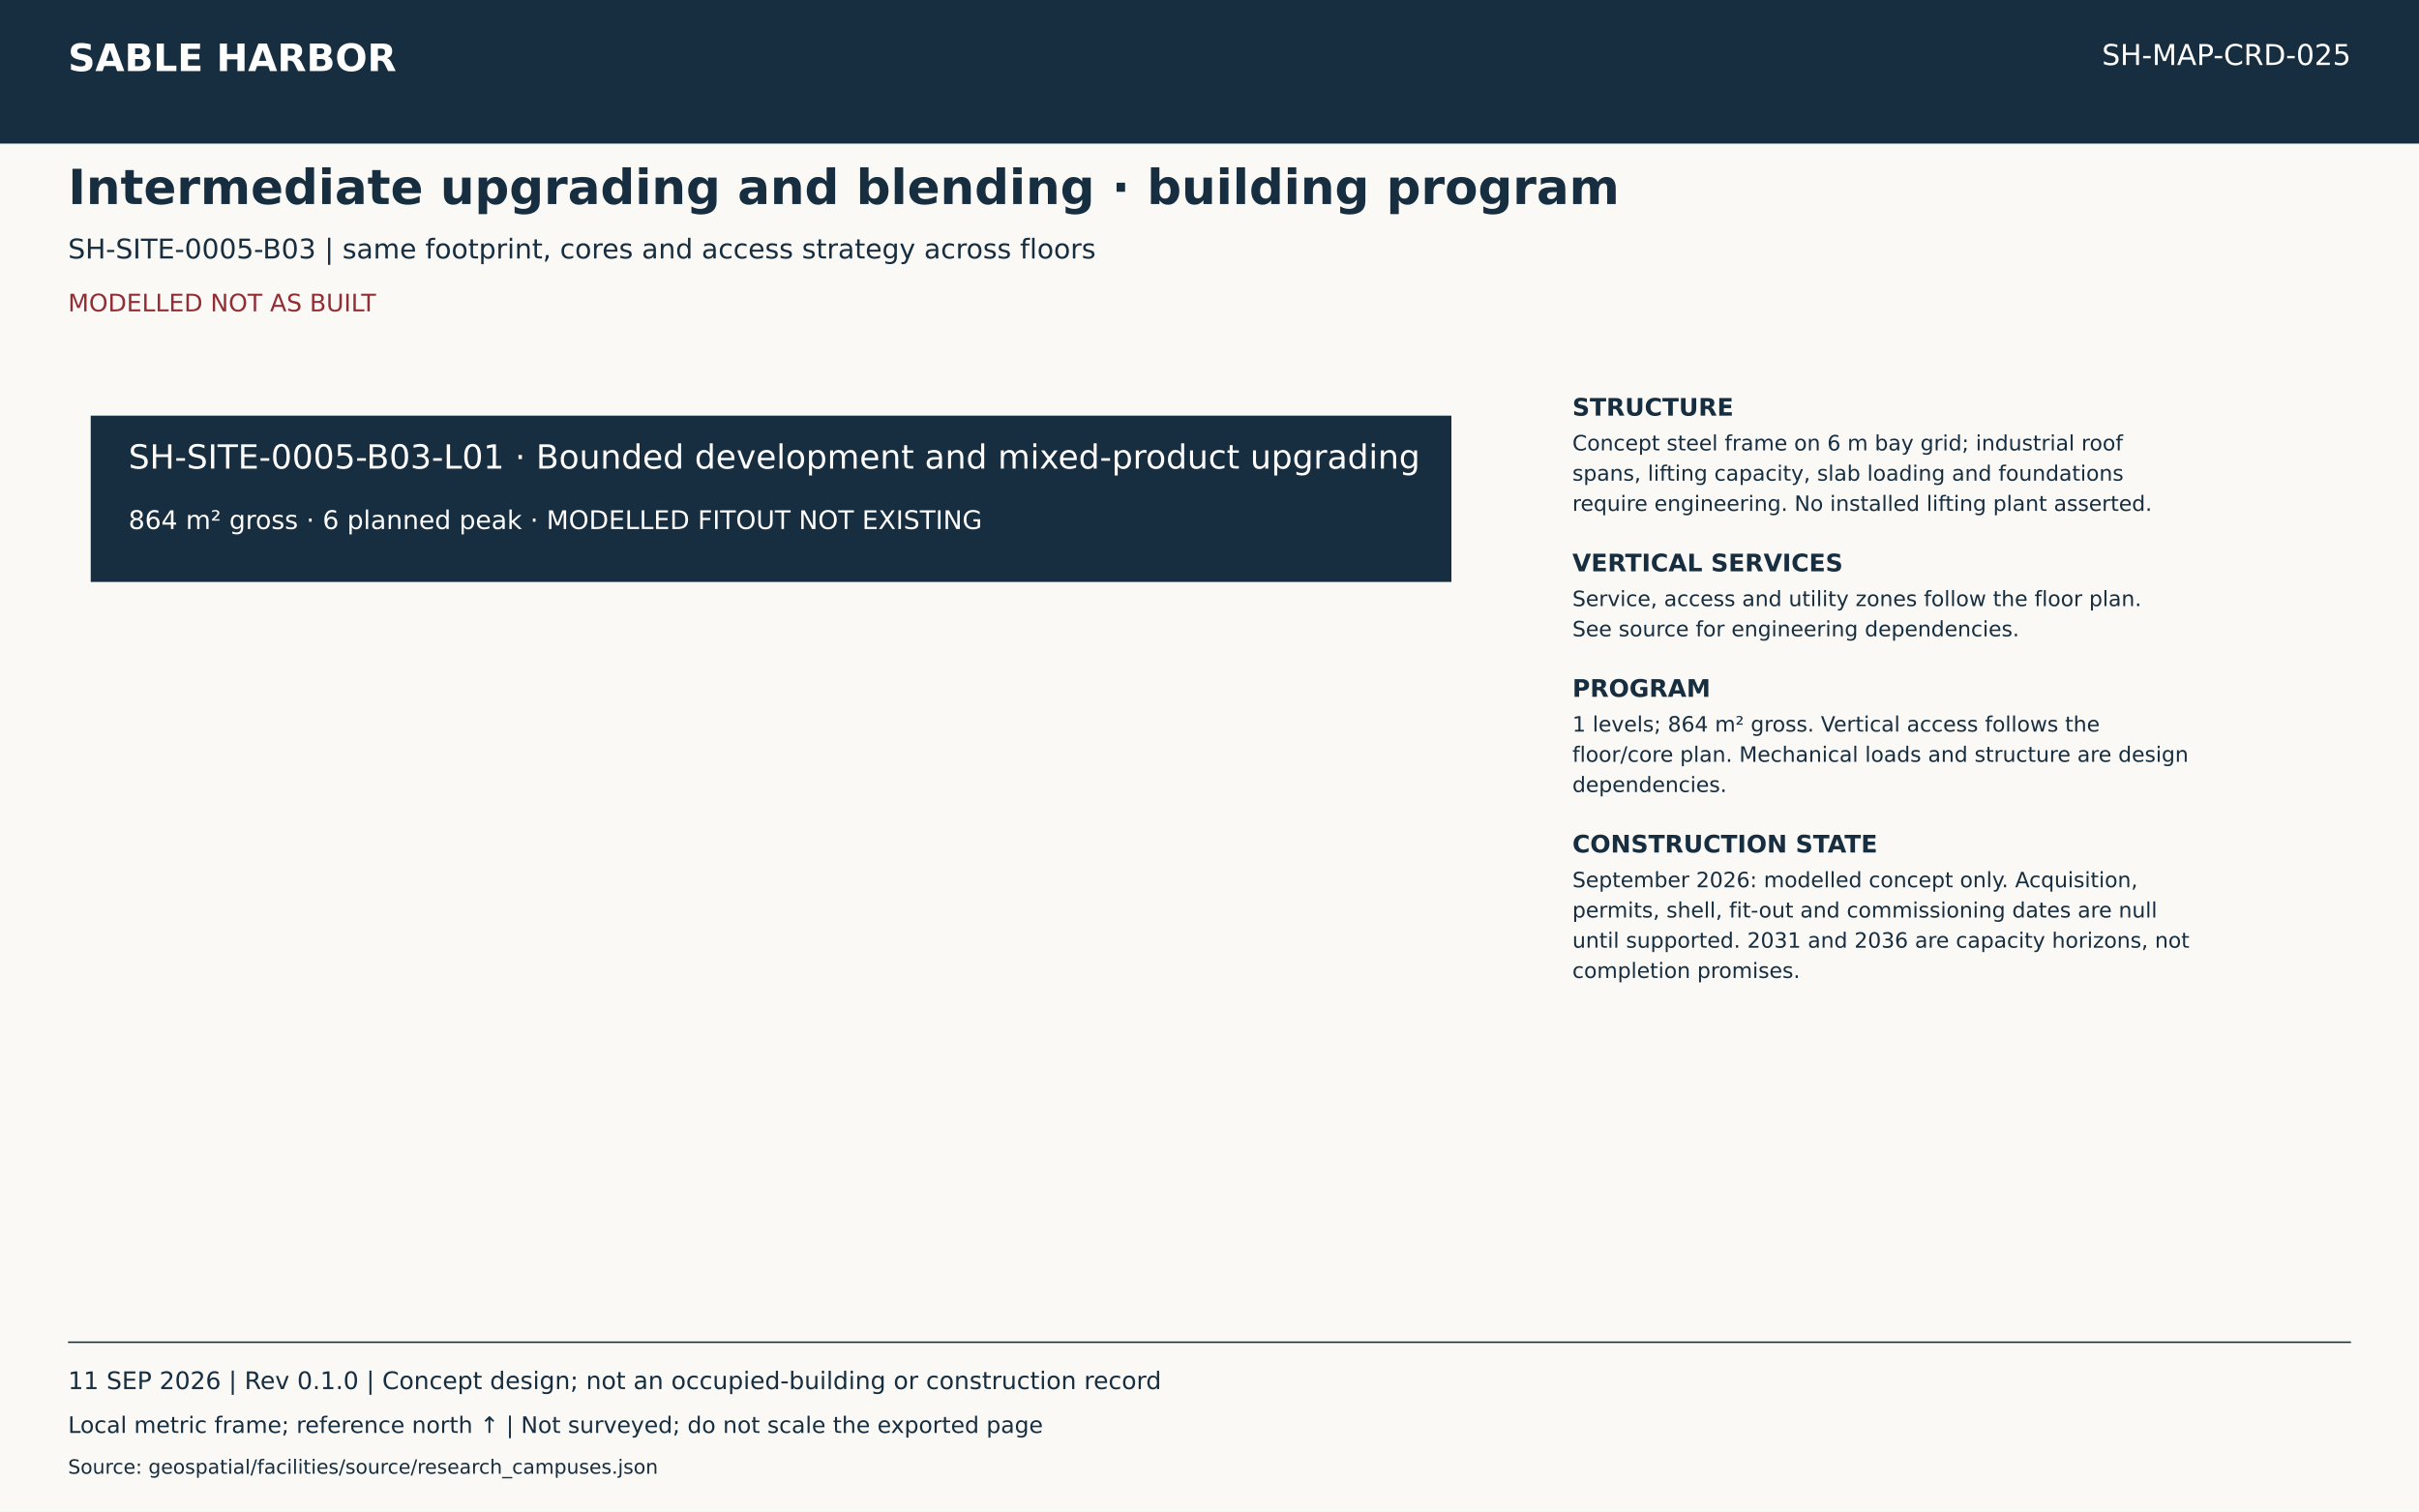
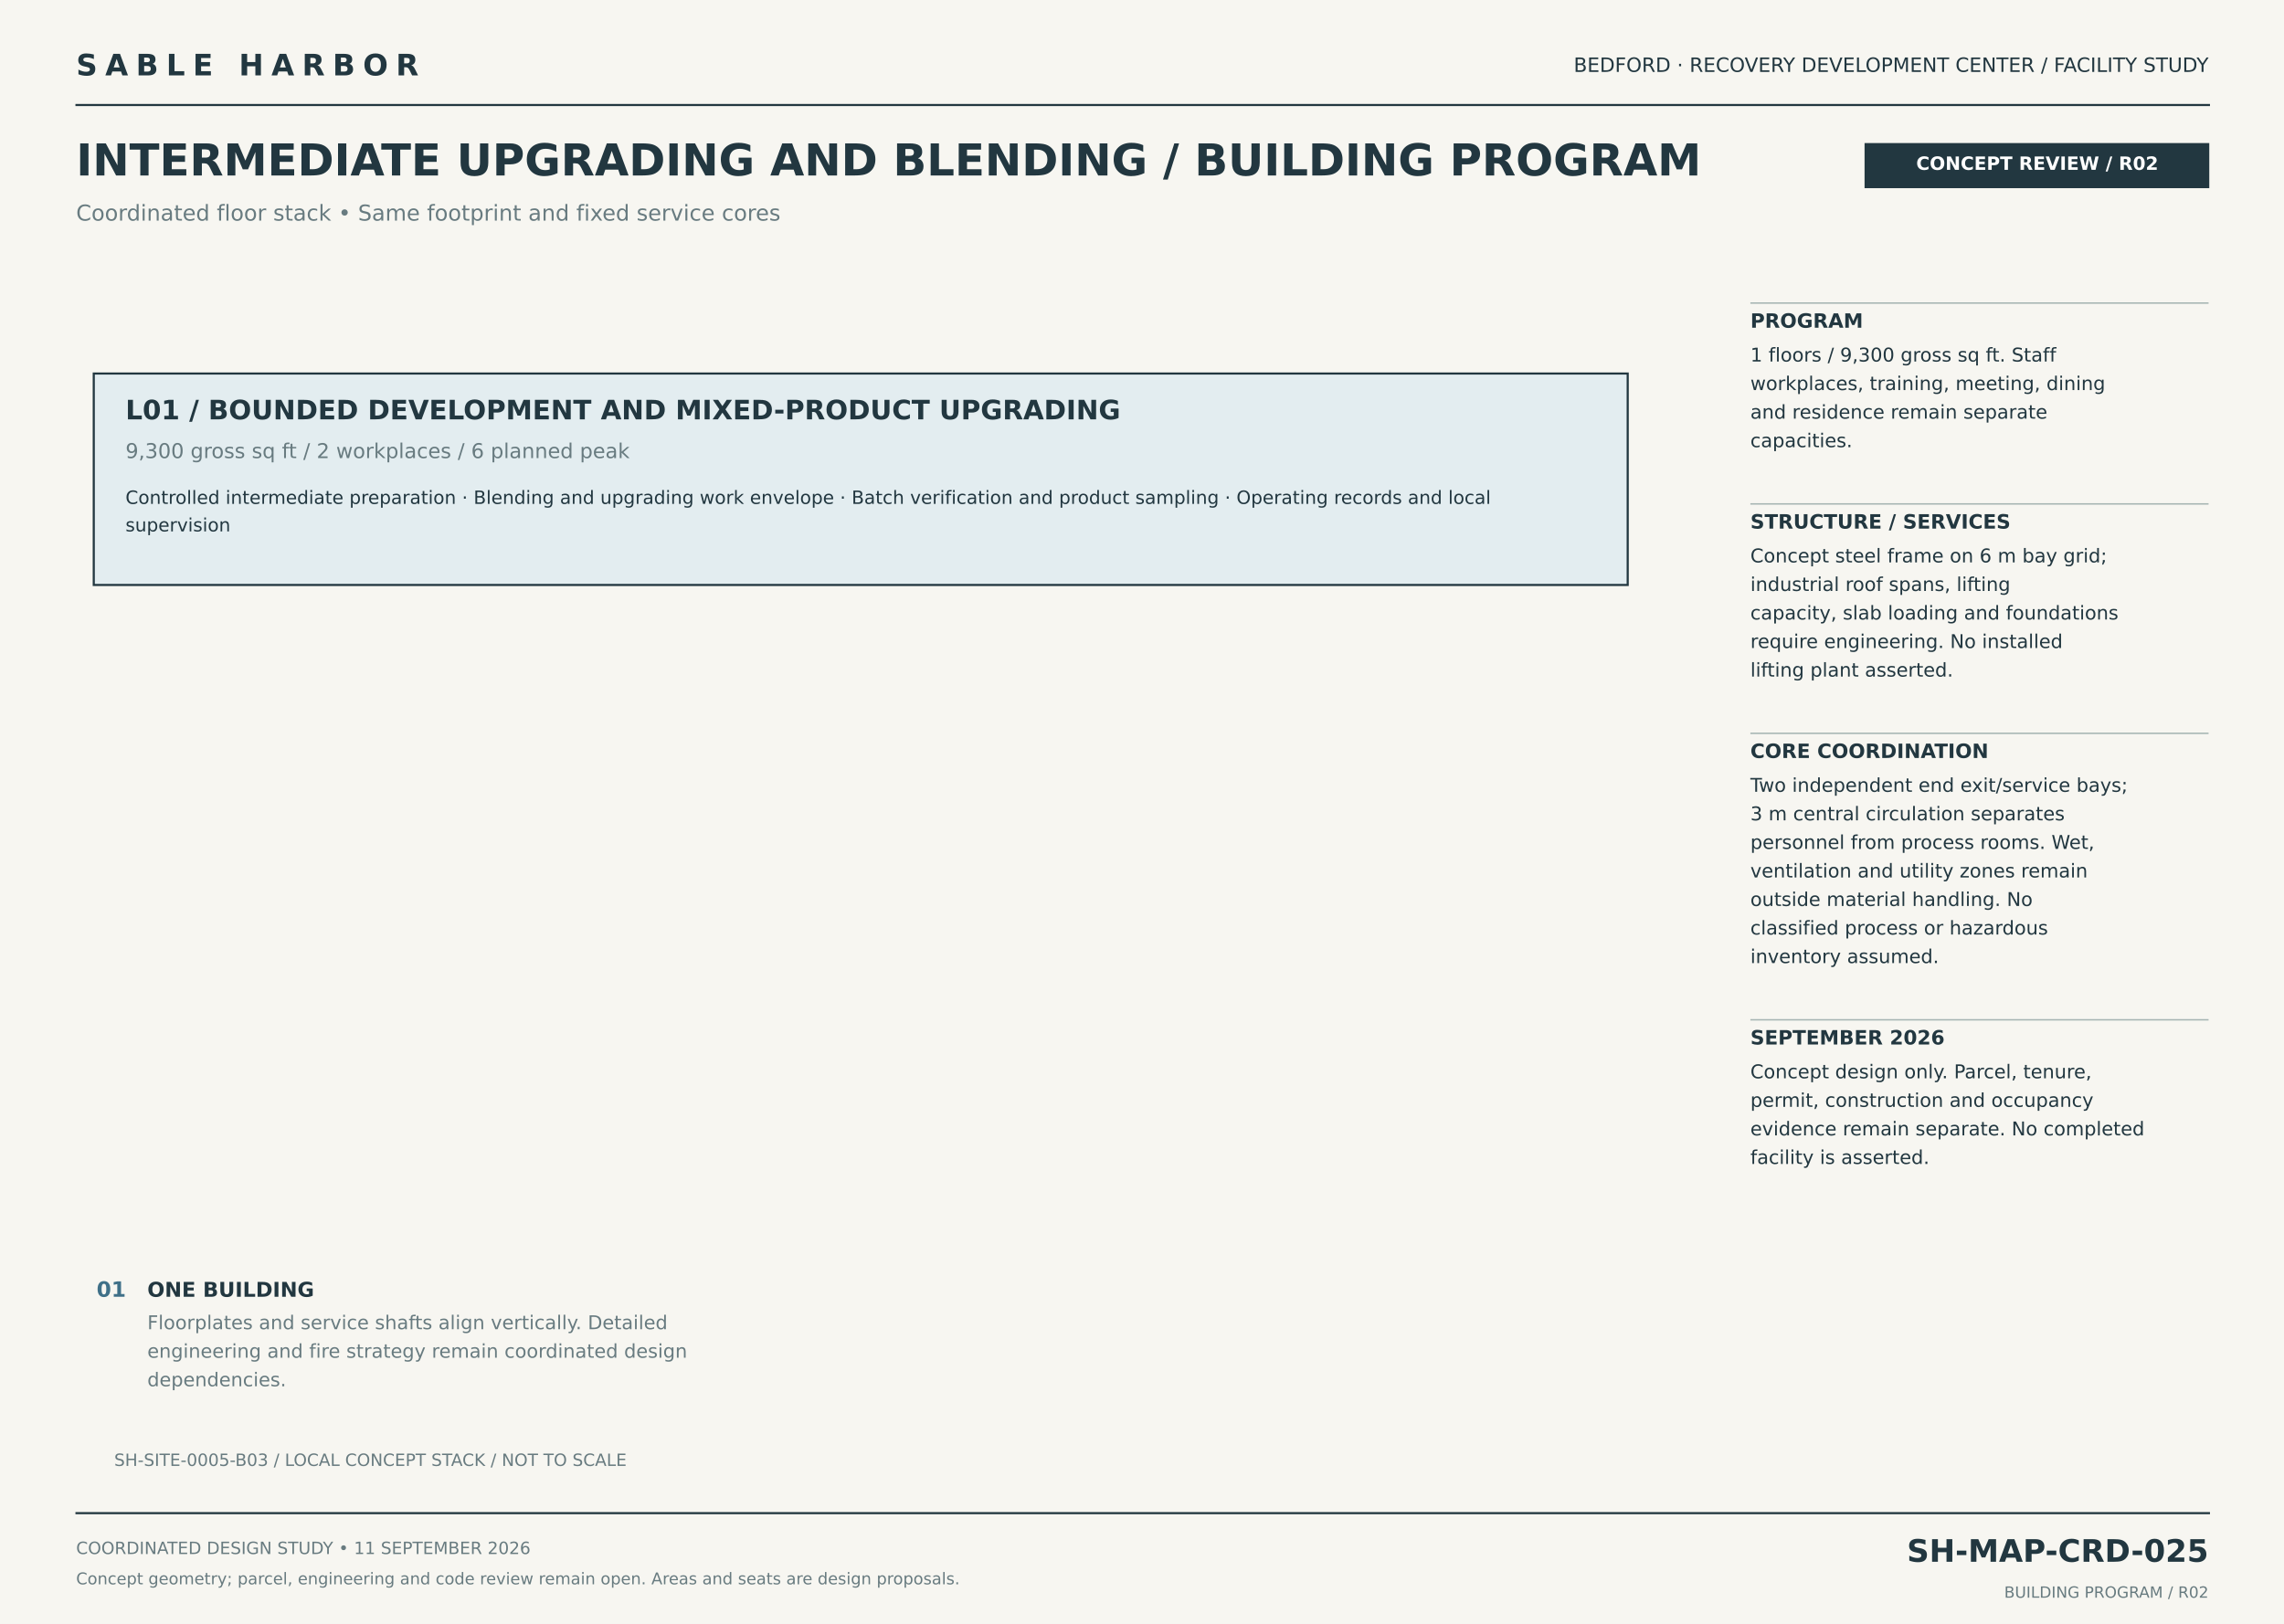
- <svg xmlns="http://www.w3.org/2000/svg" width="1600" height="1000" viewBox="0 0 1600 1000">
-   <style>text{font-family:DejaVu Sans,sans-serif;fill:#172e40} .muted{fill:#637078}</style>
-   <rect x="0" y="0" width="1600" height="1000" fill="#faf9f5" stroke="none" stroke-width="1" />
-   <rect x="0" y="0" width="1600" height="95" fill="#172e40" stroke="none" stroke-width="1" />
-   <text x="45" y="47" font-size="25" font-weight="bold" text-anchor="start" style="fill:white">SABLE HARBOR</text>
-   <text x="1555" y="43" font-size="19" font-weight="normal" text-anchor="end" style="fill:white">SH-MAP-CRD-025</text>
-   <text x="45" y="135" font-size="32" font-weight="bold" text-anchor="start" style="fill:#172e40">Intermediate upgrading and blending · building program</text>
-   <text x="45" y="171" font-size="18" font-weight="normal" text-anchor="start" style="fill:#172e40">SH-SITE-0005-B03  |  same footprint, cores and access strategy across floors</text>
-   <text x="45" y="206" font-size="16" font-weight="normal" text-anchor="start" style="fill:#922d35">MODELLED NOT AS BUILT</text>
-   <path d="M45,888 L1555,888" fill="none" stroke="#172e40" stroke-width="1" />
-   <text x="45" y="919" font-size="16" font-weight="normal" text-anchor="start" style="fill:#172e40">11 SEP 2026  |  Rev 0.1.0  |  Concept design; not an occupied-building or construction record</text>
-   <text x="45" y="948" font-size="15" font-weight="normal" text-anchor="start" style="fill:#172e40">Local metric frame; reference north ↑  |  Not surveyed; do not scale the exported page</text>
-   <text x="45" y="975" font-size="13" font-weight="normal" text-anchor="start" style="fill:#172e40">Source: geospatial/facilities/source/research_campuses.json</text>
-   <rect x="60" y="275" width="900" height="110" fill="#172e40" stroke="none" stroke-width="1" />
-   <text x="85" y="310" font-size="22" font-weight="normal" text-anchor="start" style="fill:white">SH-SITE-0005-B03-L01 · Bounded development and mixed-product upgrading</text>
-   <text x="85" y="350" font-size="17" font-weight="normal" text-anchor="start" style="fill:white">864 m² gross · 6 planned peak · MODELLED FITOUT NOT EXISTING</text>
-   <text x="1040" y="275" font-size="16" font-weight="bold" text-anchor="start" style="fill:#172e40">STRUCTURE</text>
-   <text x="1040" y="298" font-size="14" font-weight="normal" text-anchor="start" style="fill:#172e40">Concept steel frame on 6 m bay grid; industrial roof</text>
-   <text x="1040" y="318" font-size="14" font-weight="normal" text-anchor="start" style="fill:#172e40">spans, lifting capacity, slab loading and foundations</text>
-   <text x="1040" y="338" font-size="14" font-weight="normal" text-anchor="start" style="fill:#172e40">require engineering. No installed lifting plant asserted.</text>
-   <text x="1040" y="378" font-size="16" font-weight="bold" text-anchor="start" style="fill:#172e40">VERTICAL SERVICES</text>
-   <text x="1040" y="401" font-size="14" font-weight="normal" text-anchor="start" style="fill:#172e40">Service, access and utility zones follow the floor plan.</text>
-   <text x="1040" y="421" font-size="14" font-weight="normal" text-anchor="start" style="fill:#172e40">See source for engineering dependencies.</text>
-   <text x="1040" y="461" font-size="16" font-weight="bold" text-anchor="start" style="fill:#172e40">PROGRAM</text>
-   <text x="1040" y="484" font-size="14" font-weight="normal" text-anchor="start" style="fill:#172e40">1 levels; 864 m² gross. Vertical access follows the</text>
-   <text x="1040" y="504" font-size="14" font-weight="normal" text-anchor="start" style="fill:#172e40">floor/core plan. Mechanical loads and structure are design</text>
-   <text x="1040" y="524" font-size="14" font-weight="normal" text-anchor="start" style="fill:#172e40">dependencies.</text>
-   <text x="1040" y="564" font-size="16" font-weight="bold" text-anchor="start" style="fill:#172e40">CONSTRUCTION STATE</text>
-   <text x="1040" y="587" font-size="14" font-weight="normal" text-anchor="start" style="fill:#172e40">September 2026: modelled concept only. Acquisition,</text>
-   <text x="1040" y="607" font-size="14" font-weight="normal" text-anchor="start" style="fill:#172e40">permits, shell, fit-out and commissioning dates are null</text>
-   <text x="1040" y="627" font-size="14" font-weight="normal" text-anchor="start" style="fill:#172e40">until supported. 2031 and 2036 are capacity horizons, not</text>
-   <text x="1040" y="647" font-size="14" font-weight="normal" text-anchor="start" style="fill:#172e40">completion promises.</text>
+ <svg xmlns="http://www.w3.org/2000/svg" width="3240" height="2304" viewBox="0 0 3240 2304">
+   <style>text{font-family:DejaVu Sans,sans-serif}</style>
+   <rect x="0" y="0" width="3240" height="2304" fill="#f7f6f1" stroke="none" stroke-width="2" />
+   <text x="108" y="107" font-size="42" fill="#223740" font-weight="bold" text-anchor="start" letter-spacing="11">SABLE HARBOR</text>
+   <text x="3133" y="102" font-size="28" fill="#223740" font-weight="normal" text-anchor="end">BEDFORD · RECOVERY DEVELOPMENT CENTER / FACILITY STUDY</text>
+   <path d="M107,149 L3135,149" fill="none" stroke="#223740" stroke-width="3" />
+   <text x="108" y="249" font-size="62.5" fill="#223740" font-weight="bold" text-anchor="start">INTERMEDIATE UPGRADING AND BLENDING / BUILDING PROGRAM</text>
+   <text x="108" y="313" font-size="31" fill="#687b80" font-weight="normal" text-anchor="start">Coordinated floor stack  •  Same footprint and fixed service cores</text>
+   <rect x="2645" y="203" width="489" height="64" fill="#223740" stroke="none" stroke-width="2" />
+   <text x="2890" y="241" font-size="26" fill="white" font-weight="bold" text-anchor="middle">CONCEPT REVIEW / R02</text>
+   <path d="M107,2147 L3135,2147" fill="none" stroke="#223740" stroke-width="3" />
+   <text x="108" y="2205" font-size="24" fill="#687b80" font-weight="normal" text-anchor="start">COORDINATED DESIGN STUDY  •  11 SEPTEMBER 2026</text>
+   <text x="108" y="2248" font-size="23" fill="#687b80" font-weight="normal" text-anchor="start">Concept geometry; parcel, engineering and code review remain open. Areas and seats are design proposals.</text>
+   <text x="3133" y="2216" font-size="44" fill="#223740" font-weight="bold" text-anchor="end">SH-MAP-CRD-025</text>
+   <text x="3133" y="2267" font-size="22" fill="#687b80" font-weight="normal" text-anchor="end">BUILDING PROGRAM / R02</text>
+   <rect x="133" y="530" width="2176" height="300" fill="#e3edf0" stroke="#223740" stroke-width="3" />
+   <text x="178" y="595" font-size="38" fill="#223740" font-weight="bold" text-anchor="start">L01 / BOUNDED DEVELOPMENT AND MIXED-PRODUCT UPGRADING</text>
+   <text x="178" y="650" font-size="29" fill="#687b80" font-weight="normal" text-anchor="start">9,300 gross sq ft  /  2 workplaces  /  6 planned peak</text>
+   <text x="178" y="715" font-size="26" fill="#223740" font-weight="normal" text-anchor="start">Controlled intermediate preparation · Blending and upgrading work envelope · Batch verification and product sampling · Operating records and local</text>
+   <text x="178" y="754" font-size="26" fill="#223740" font-weight="normal" text-anchor="start">supervision</text>
+   <path d="M2483,430 L3133,430" fill="none" stroke="#a5b4b2" stroke-width="2" />
+   <text x="2483" y="465" font-size="28" fill="#223740" font-weight="bold" text-anchor="start">PROGRAM</text>
+   <text x="2483" y="513" font-size="27" fill="#223740" font-weight="normal" text-anchor="start">1 floors / 9,300 gross sq ft. Staff</text>
+   <text x="2483" y="553.5" font-size="27" fill="#223740" font-weight="normal" text-anchor="start">workplaces, training, meeting, dining</text>
+   <text x="2483" y="594" font-size="27" fill="#223740" font-weight="normal" text-anchor="start">and residence remain separate</text>
+   <text x="2483" y="634.5" font-size="27" fill="#223740" font-weight="normal" text-anchor="start">capacities.</text>
+   <path d="M2483,715 L3133,715" fill="none" stroke="#a5b4b2" stroke-width="2" />
+   <text x="2483" y="750" font-size="28" fill="#223740" font-weight="bold" text-anchor="start">STRUCTURE / SERVICES</text>
+   <text x="2483" y="798" font-size="27" fill="#223740" font-weight="normal" text-anchor="start">Concept steel frame on 6 m bay grid;</text>
+   <text x="2483" y="838.5" font-size="27" fill="#223740" font-weight="normal" text-anchor="start">industrial roof spans, lifting</text>
+   <text x="2483" y="879" font-size="27" fill="#223740" font-weight="normal" text-anchor="start">capacity, slab loading and foundations</text>
+   <text x="2483" y="919.5" font-size="27" fill="#223740" font-weight="normal" text-anchor="start">require engineering. No installed</text>
+   <text x="2483" y="960" font-size="27" fill="#223740" font-weight="normal" text-anchor="start">lifting plant asserted.</text>
+   <path d="M2483,1040.5 L3133,1040.5" fill="none" stroke="#a5b4b2" stroke-width="2" />
+   <text x="2483" y="1075.5" font-size="28" fill="#223740" font-weight="bold" text-anchor="start">CORE COORDINATION</text>
+   <text x="2483" y="1123.5" font-size="27" fill="#223740" font-weight="normal" text-anchor="start">Two independent end exit/service bays;</text>
+   <text x="2483" y="1164" font-size="27" fill="#223740" font-weight="normal" text-anchor="start">3 m central circulation separates</text>
+   <text x="2483" y="1204.5" font-size="27" fill="#223740" font-weight="normal" text-anchor="start">personnel from process rooms. Wet,</text>
+   <text x="2483" y="1245" font-size="27" fill="#223740" font-weight="normal" text-anchor="start">ventilation and utility zones remain</text>
+   <text x="2483" y="1285.5" font-size="27" fill="#223740" font-weight="normal" text-anchor="start">outside material handling. No</text>
+   <text x="2483" y="1326" font-size="27" fill="#223740" font-weight="normal" text-anchor="start">classified process or hazardous</text>
+   <text x="2483" y="1366.5" font-size="27" fill="#223740" font-weight="normal" text-anchor="start">inventory assumed.</text>
+   <path d="M2483,1447 L3133,1447" fill="none" stroke="#a5b4b2" stroke-width="2" />
+   <text x="2483" y="1482" font-size="28" fill="#223740" font-weight="bold" text-anchor="start">SEPTEMBER 2026</text>
+   <text x="2483" y="1530" font-size="27" fill="#223740" font-weight="normal" text-anchor="start">Concept design only. Parcel, tenure,</text>
+   <text x="2483" y="1570.5" font-size="27" fill="#223740" font-weight="normal" text-anchor="start">permit, construction and occupancy</text>
+   <text x="2483" y="1611" font-size="27" fill="#223740" font-weight="normal" text-anchor="start">evidence remain separate. No completed</text>
+   <text x="2483" y="1651.5" font-size="27" fill="#223740" font-weight="normal" text-anchor="start">facility is asserted.</text>
+   <text x="137" y="1840" font-size="30" fill="#3f7088" font-weight="bold" text-anchor="start">01</text>
+   <text x="209" y="1840" font-size="29" fill="#223740" font-weight="bold" text-anchor="start">ONE BUILDING</text>
+   <text x="209" y="1886" font-size="27" fill="#687b80" font-weight="normal" text-anchor="start">Floorplates and service shafts align vertically. Detailed</text>
+   <text x="209" y="1926.5" font-size="27" fill="#687b80" font-weight="normal" text-anchor="start">engineering and fire strategy remain coordinated design</text>
+   <text x="209" y="1967" font-size="27" fill="#687b80" font-weight="normal" text-anchor="start">dependencies.</text>
+   <text x="162" y="2080" font-size="24" fill="#687b80" font-weight="normal" text-anchor="start">SH-SITE-0005-B03 / LOCAL CONCEPT STACK / NOT TO SCALE</text>
</svg>
